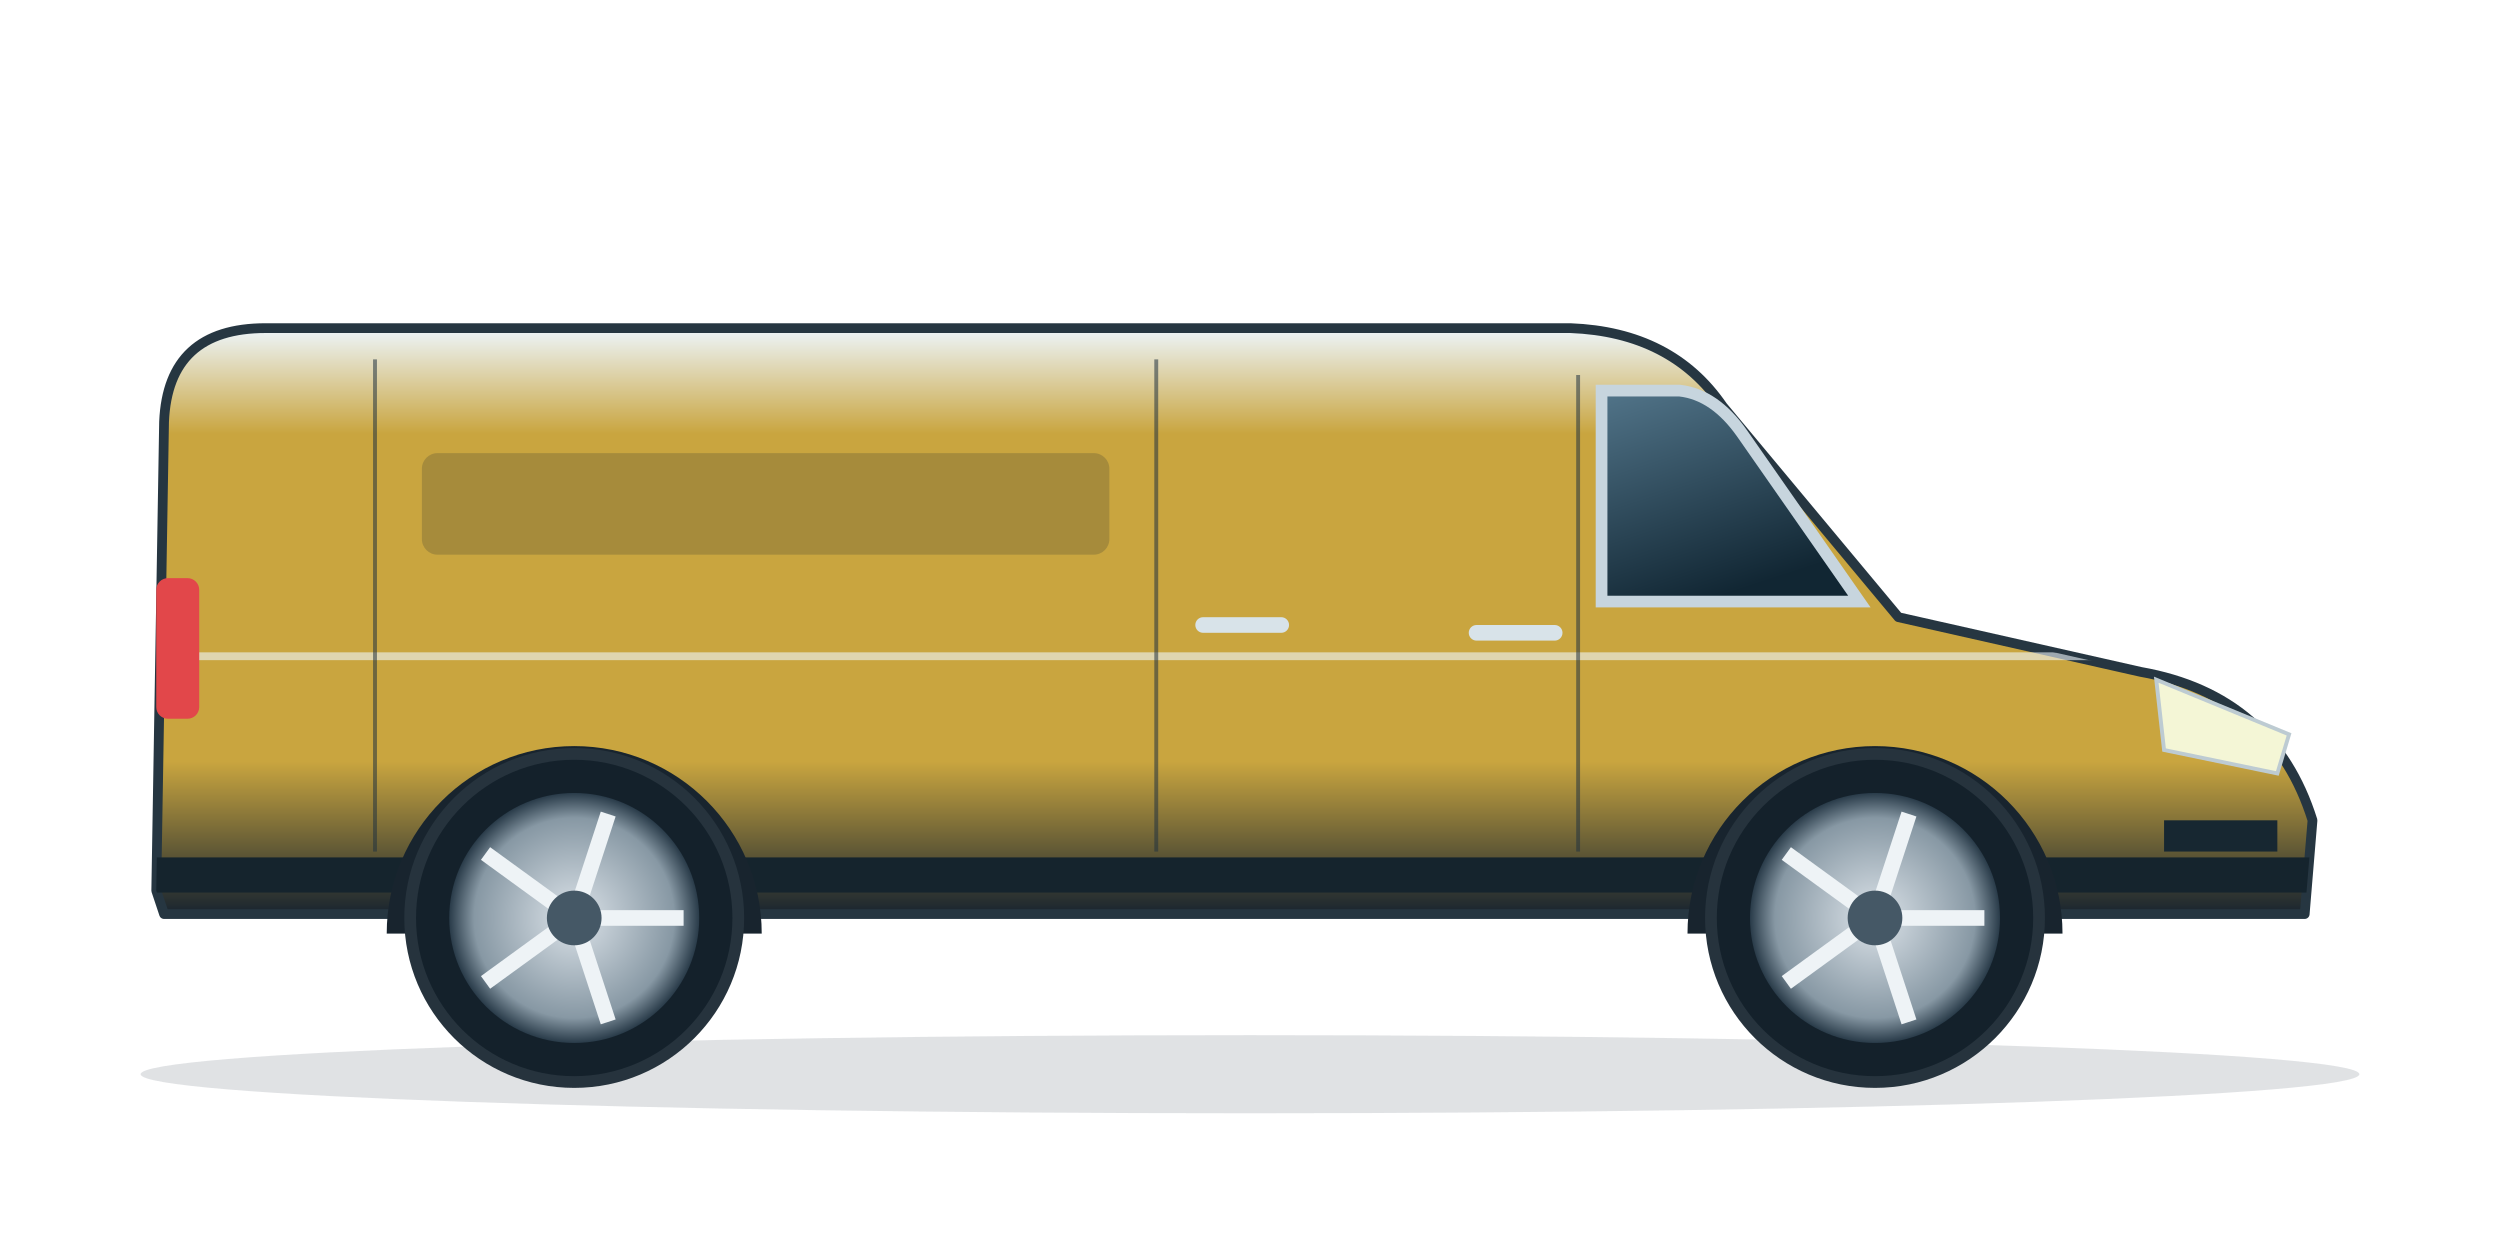
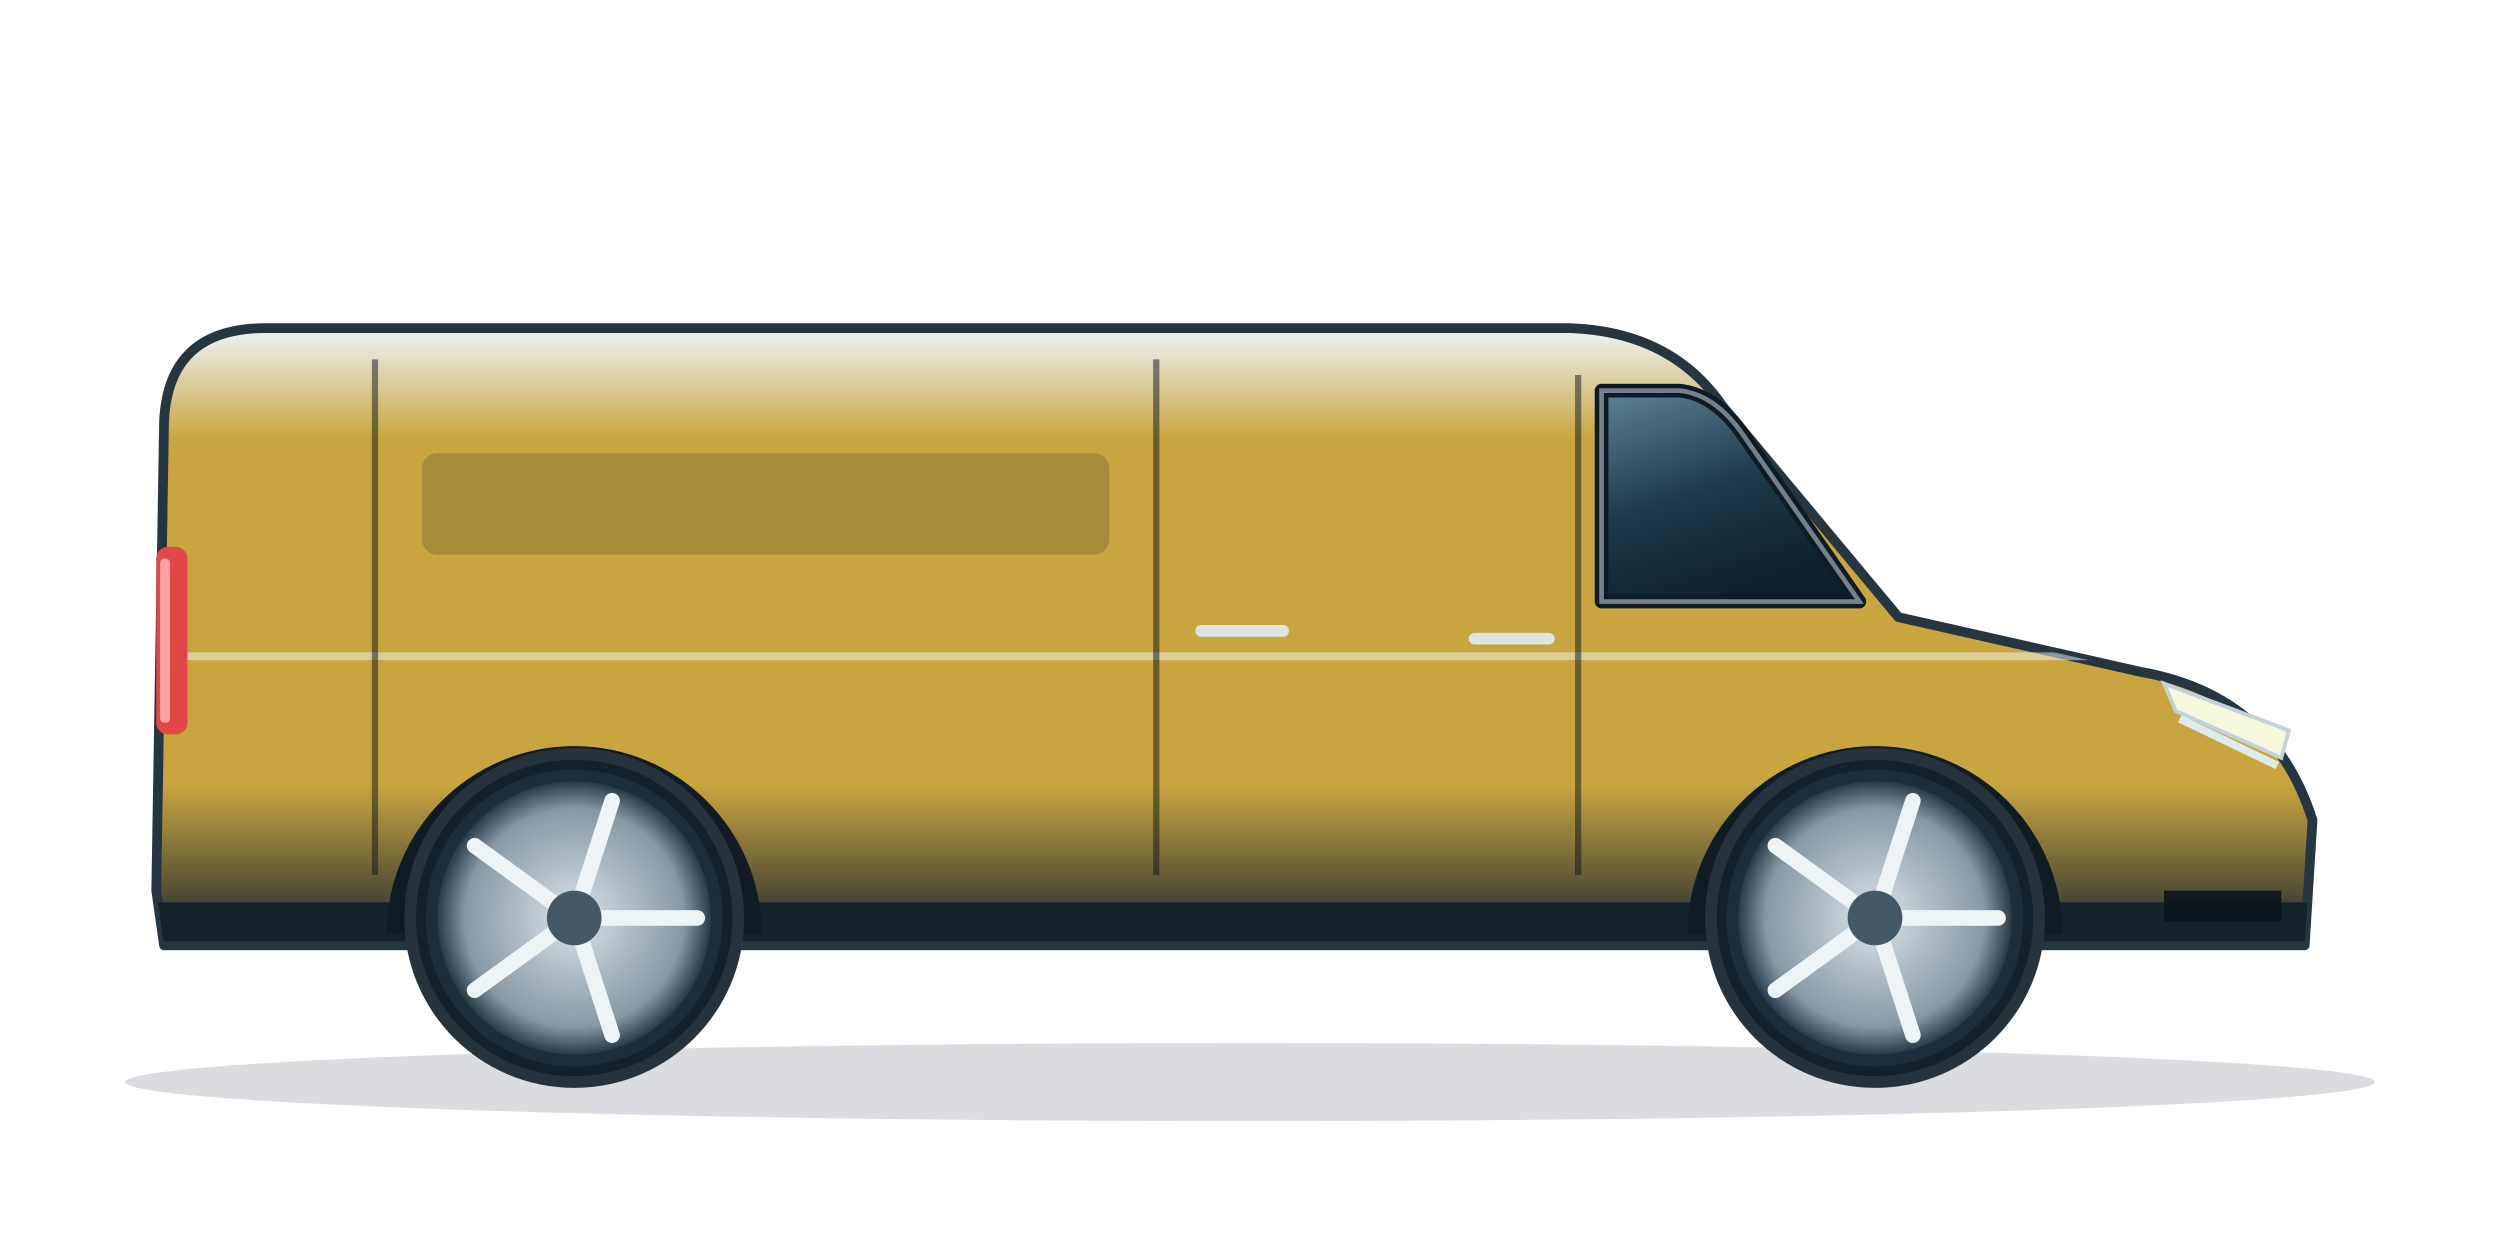
<svg xmlns="http://www.w3.org/2000/svg" width="960" height="480" viewBox="0 0 640 320">
  <defs>
    <linearGradient id="paint" x2="0" y2="1">
      <stop stop-color="#edf5fa" />
      <stop offset=".18" stop-color="#c9a53f" />
      <stop offset=".74" stop-color="#c9a53f" />
      <stop offset="1" stop-color="#18242f" />
    </linearGradient>
    <linearGradient id="glass" x2=".4" y2="1">
-       <stop stop-color="#52758a" />
-       <stop offset="1" stop-color="#112633" />
+       <stop stop-color="#5f8398" />
+       <stop offset=".55" stop-color="#1c3a4b" />
+       <stop offset="1" stop-color="#0e202c" />
    </linearGradient>
    <radialGradient id="rim">
      <stop stop-color="#dce3e9" />
      <stop offset=".8" stop-color="#8798a4" />
      <stop offset="1" stop-color="#293b49" />
    </radialGradient>
    <clipPath id="body">
-       <path d="M40 228 L42 108 Q43 84 68 84 L402 84 Q428 85 441 104 L486 158 L548 172 Q582 178 592 210 L590 234 L42 234 Z" />
+       <path d="M40 228 L42 108 Q43 84 68 84 L402 84 Q428 85 441 104 L486 158 L548 172 Q582 178 592 210 L590 242 L42 242 Z" />
    </clipPath>
  </defs>
-   <ellipse cx="320" cy="275" rx="284" ry="10" fill="#112032" opacity=".13" />
-   <path d="M40 228 L42 108 Q43 84 68 84 L402 84 Q428 85 441 104 L486 158 L548 172 Q582 178 592 210 L590 234 L42 234 Z" fill="url(#paint)" stroke="#263641" stroke-width="2.5" stroke-linejoin="round" />
-   <path d="M410 100 L430 100 Q439 101 446 111 L476 154 L410 154 Z" fill="url(#glass)" stroke="#c7d5de" stroke-width="3" />
+   <ellipse cx="320" cy="277" rx="288" ry="10" fill="#112032" opacity=".16" />
+   <path d="M40 228 L42 108 Q43 84 68 84 L402 84 Q428 85 441 104 L486 158 L548 172 Q582 178 592 210 L590 242 L42 242 Z" fill="url(#paint)" stroke="#263641" stroke-width="2.5" stroke-linejoin="round" />
+   <g clip-path="url(#body)" />
+   <path d="M410 100 L430 100 Q439 101 446 111 L476 154 L410 154 Z" fill="url(#glass)" stroke="#0f1b24" stroke-width="3.5" stroke-linejoin="round" />
+   <path d="M410 100 L430 100 Q439 101 446 111 L476 154 L410 154 Z" fill="none" stroke="#c7d5de" stroke-width="1.2" opacity=".55" />
  <g clip-path="url(#body)">
-     <path d="M28 168 L615 168" fill="none" stroke="#eef5fa" stroke-width="2" opacity=".6" />
-     <path d="M33 224 L608 224" stroke="#15242d" stroke-width="9" />
-     <path d="M96 92 L96 218 M296 92 L296 218 M404 96 L404 218" stroke="#20323e" opacity=".55" />
+     <path d="M28 168 L615 168" fill="none" stroke="#eef5fa" stroke-width="2" opacity=".5" />
+     <path d="M36 236 L606 236" stroke="#15222c" stroke-width="10" />
+     <path d="M96 92 L96 224 M296 92 L296 224 M404 96 L404 224" stroke="#0b141a" stroke-width="1.6" opacity=".5" fill="none" />
    <rect x="108" y="116" width="176" height="26" rx="4" fill="#18242f" opacity=".2" />
-     <rect x="306" y="158" width="24" height="4" rx="2" fill="#d8e3e9" />
-     <rect x="376" y="160" width="24" height="4" rx="2" fill="#d8e3e9" />
+     <rect x="306" y="160" width="24" height="3" rx="1.5" fill="#dfe9ef" opacity=".92" />
+     <rect x="376" y="162" width="22" height="3" rx="1.5" fill="#dfe9ef" opacity=".92" />
  </g>
-   <path d="M99 239 A48 48 0 0 1 195 239 M432 239 A48 48 0 0 1 528 239" fill="#18242e" />
-   <rect x="40" y="148" width="11" height="36" rx="3" fill="#e2474a" />
-   <path d="M552 174 L586 188 L583 198 L554 192 Z" fill="#f4f6d6" stroke="#bdcbd2" />
-   <path d="M554 214 L583 214" stroke="#172731" stroke-width="8" />
+   <path d="M99 239 A48 48 0 0 1 195 239 M432 239 A48 48 0 0 1 528 239" fill="#101b24" />
+   <path d="M554 175 L586 187 L584 194 L557 182 Z" fill="#f6f8dc" stroke="#c4d1d6" stroke-width="1" />
+   <path d="M558 184 L583 196" stroke="#dff3ff" stroke-width="2" opacity=".9" fill="none" />
+   <rect x="40" y="140" width="8" height="48" rx="3" fill="#e2474a" />
+   <rect x="41" y="143" width="2.5" height="42" rx="1" fill="#ffb3b0" opacity=".85" />
+   <path d="M554 232 L584 232" stroke="#0b141a" stroke-width="8" opacity=".9" />
  <circle cx="147" cy="235" r="42" fill="#14212b" stroke="#26333d" stroke-width="3" />
-   <circle cx="147" cy="235" r="32" fill="url(#rim)" />
-   <path d="M147 235 L175.0 235.0" stroke="#eef3f6" stroke-width="4" />
-   <path d="M147 235 L155.7 261.6" stroke="#eef3f6" stroke-width="4" />
-   <path d="M147 235 L124.3 251.5" stroke="#eef3f6" stroke-width="4" />
-   <path d="M147 235 L124.3 218.5" stroke="#eef3f6" stroke-width="4" />
-   <path d="M147 235 L155.7 208.4" stroke="#eef3f6" stroke-width="4" />
+   <circle cx="147" cy="235" r="38" fill="#1d2d39" />
+   <circle cx="147" cy="235" r="35" fill="url(#rim)" />
+   <path d="M147 235 L178.5 235.0" stroke="#eef3f6" stroke-width="4" stroke-linecap="round" />
+   <path d="M147 235 L156.7 265.0" stroke="#eef3f6" stroke-width="4" stroke-linecap="round" />
+   <path d="M147 235 L121.5 253.5" stroke="#eef3f6" stroke-width="4" stroke-linecap="round" />
+   <path d="M147 235 L121.5 216.5" stroke="#eef3f6" stroke-width="4" stroke-linecap="round" />
+   <path d="M147 235 L156.7 205.0" stroke="#eef3f6" stroke-width="4" stroke-linecap="round" />
  <circle cx="147" cy="235" r="7" fill="#455866" />
  <circle cx="480" cy="235" r="42" fill="#14212b" stroke="#26333d" stroke-width="3" />
-   <circle cx="480" cy="235" r="32" fill="url(#rim)" />
-   <path d="M480 235 L508.0 235.0" stroke="#eef3f6" stroke-width="4" />
-   <path d="M480 235 L488.7 261.6" stroke="#eef3f6" stroke-width="4" />
-   <path d="M480 235 L457.3 251.5" stroke="#eef3f6" stroke-width="4" />
-   <path d="M480 235 L457.3 218.5" stroke="#eef3f6" stroke-width="4" />
-   <path d="M480 235 L488.7 208.4" stroke="#eef3f6" stroke-width="4" />
+   <circle cx="480" cy="235" r="38" fill="#1d2d39" />
+   <circle cx="480" cy="235" r="35" fill="url(#rim)" />
+   <path d="M480 235 L511.5 235.0" stroke="#eef3f6" stroke-width="4" stroke-linecap="round" />
+   <path d="M480 235 L489.7 265.0" stroke="#eef3f6" stroke-width="4" stroke-linecap="round" />
+   <path d="M480 235 L454.5 253.5" stroke="#eef3f6" stroke-width="4" stroke-linecap="round" />
+   <path d="M480 235 L454.5 216.5" stroke="#eef3f6" stroke-width="4" stroke-linecap="round" />
+   <path d="M480 235 L489.7 205.0" stroke="#eef3f6" stroke-width="4" stroke-linecap="round" />
  <circle cx="480" cy="235" r="7" fill="#455866" />
</svg>
